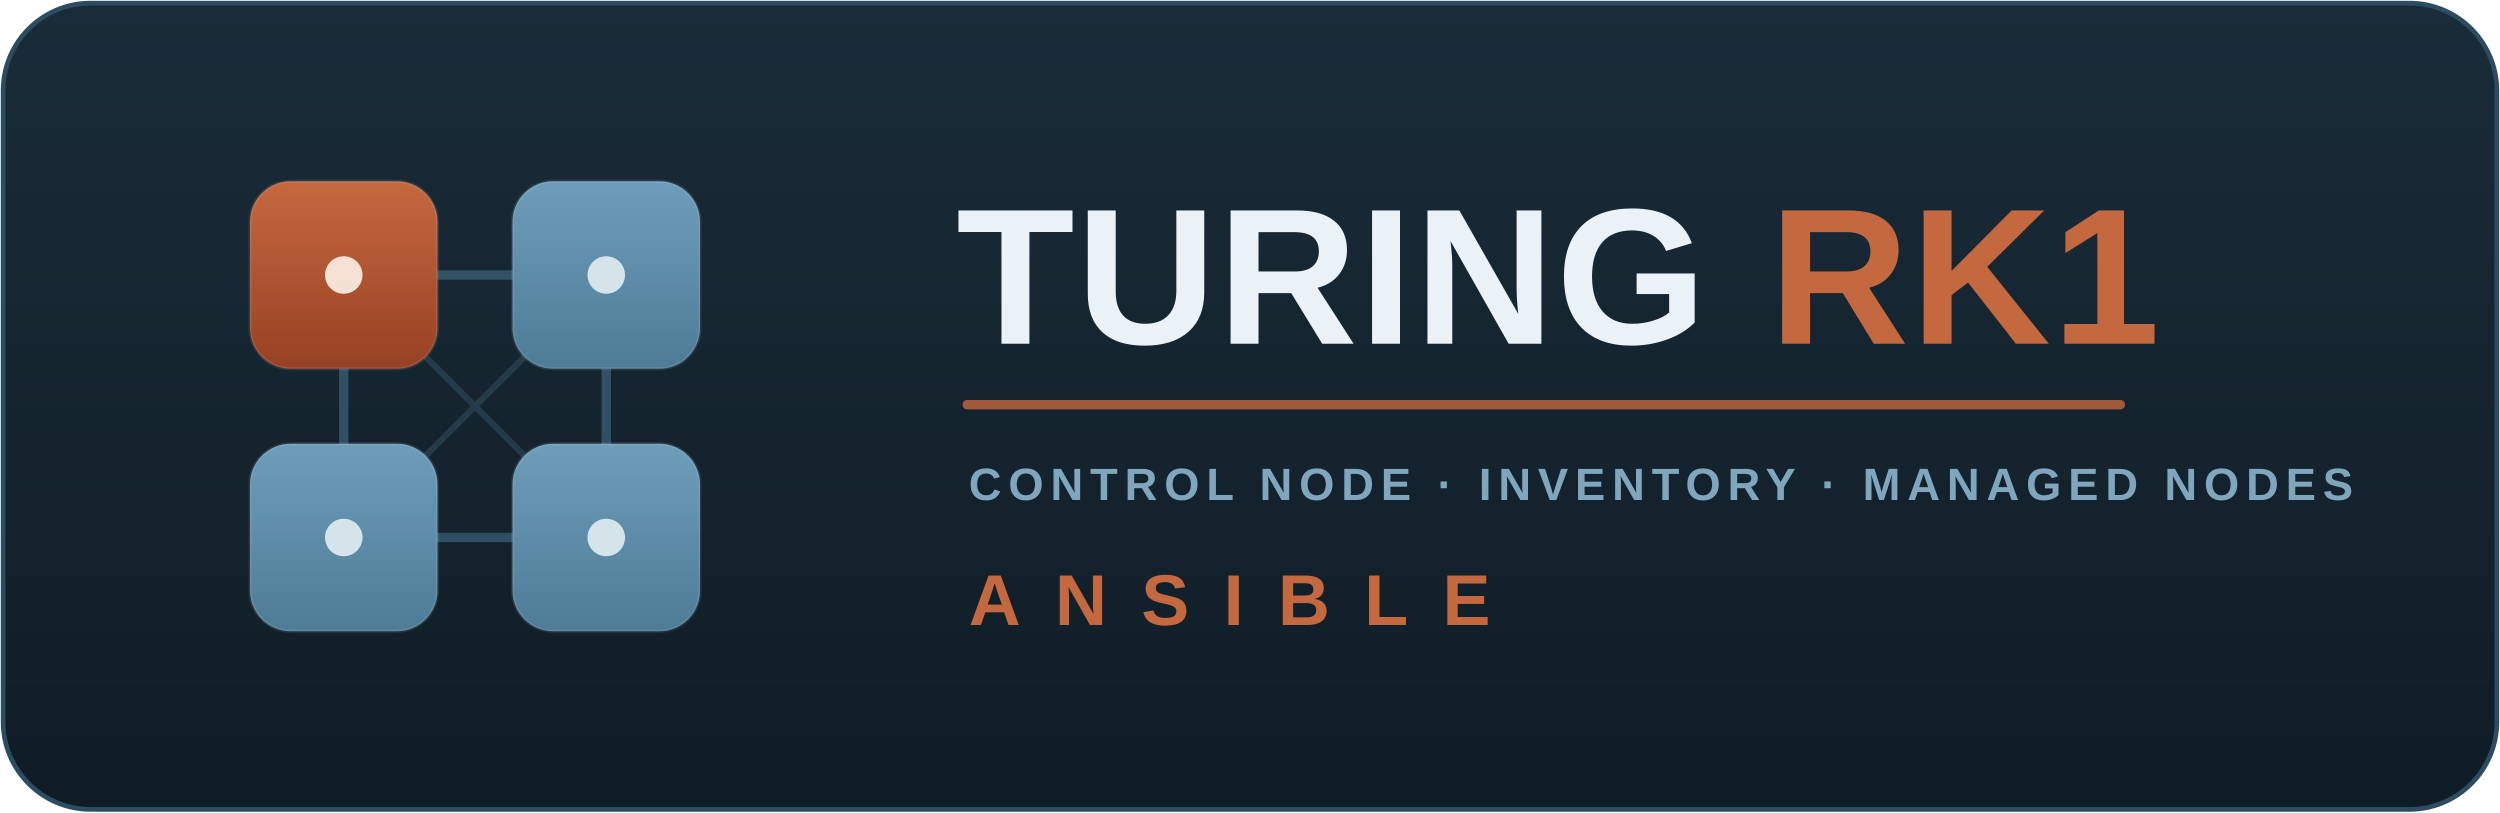
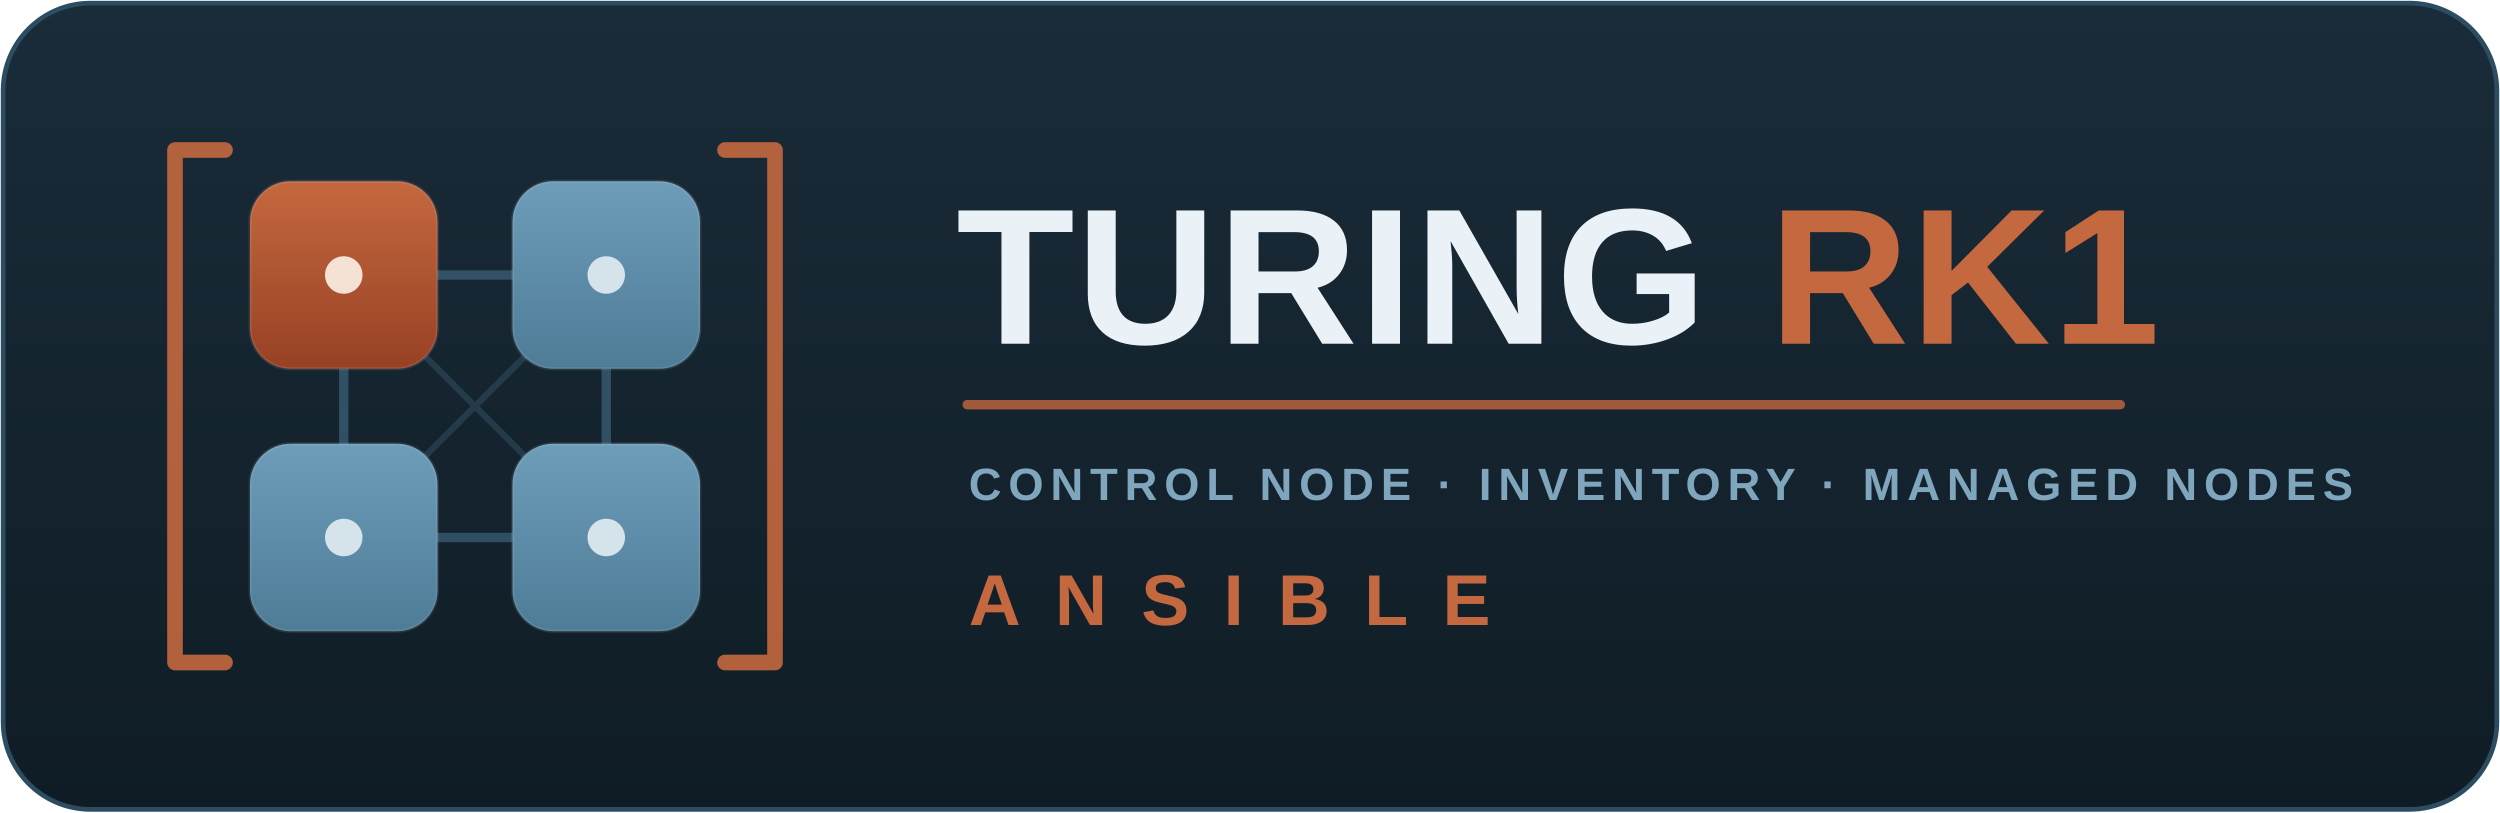
<svg xmlns="http://www.w3.org/2000/svg" viewBox="0 0 800 260" width="800" height="260" role="img" aria-label="Turing RK1 Ansible — Control Node, Inventory, Managed Nodes">
  <defs>
    <linearGradient id="bg" x1="0" y1="0" x2="0" y2="1">
      <stop offset="0" stop-color="#1A2C39" />
      <stop offset="1" stop-color="#0F1C25" />
    </linearGradient>
    <linearGradient id="node" x1="0" y1="0" x2="0" y2="1">
      <stop offset="0" stop-color="#6E9DBA" />
      <stop offset="1" stop-color="#4E7C97" />
    </linearGradient>
    <linearGradient id="cp" x1="0" y1="0" x2="0" y2="1">
      <stop offset="0" stop-color="#C4683F" />
      <stop offset="1" stop-color="#974124" />
    </linearGradient>
  </defs>
  <rect x="1" y="1" width="798" height="258" rx="28" fill="url(#bg)" stroke="#2C4C61" stroke-width="1.5" />
  <g transform="translate(80,58)">
+     <g stroke="#C4683F" stroke-width="5" fill="none" stroke-linecap="round" stroke-linejoin="round" opacity="0.9">
+       <path d="M -8 -10 H -24 V 154 H -8" />
+       <path d="M 152 -10 H 168 V 154 H 152" />
+     </g>
    <g stroke="#4E7C97" fill="none" stroke-linecap="round">
      <g opacity="0.5" stroke-width="3">
        <line x1="30" y1="30" x2="114" y2="30" />
        <line x1="30" y1="114" x2="114" y2="114" />
        <line x1="30" y1="30" x2="30" y2="114" />
        <line x1="114" y1="30" x2="114" y2="114" />
      </g>
      <g opacity="0.26" stroke-width="2">
        <line x1="30" y1="30" x2="114" y2="114" />
        <line x1="114" y1="30" x2="30" y2="114" />
      </g>
    </g>
    <g stroke="#EAF2F7" stroke-opacity="0.10" stroke-width="1">
      <rect x="0" y="0" width="60" height="60" rx="13" fill="url(#cp)" />
      <rect x="84" y="0" width="60" height="60" rx="13" fill="url(#node)" />
      <rect x="0" y="84" width="60" height="60" rx="13" fill="url(#node)" />
      <rect x="84" y="84" width="60" height="60" rx="13" fill="url(#node)" />
    </g>
    <g>
      <circle cx="30" cy="30" r="6" fill="#FBEEE3" opacity="0.92" />
      <circle cx="114" cy="30" r="6" fill="#EAF2F7" opacity="0.85" />
      <circle cx="30" cy="114" r="6" fill="#EAF2F7" opacity="0.85" />
      <circle cx="114" cy="114" r="6" fill="#EAF2F7" opacity="0.85" />
    </g>
  </g>
  <g font-family="'Segoe UI','SF Pro Display',system-ui,-apple-system,'Helvetica Neue',Arial,sans-serif">
    <text x="306" y="110" font-size="62" font-weight="800" letter-spacing="0.5" fill="#EAF2F7">TURING<tspan fill="#C4683F" dx="20">RK1</tspan>
    </text>
    <rect x="308" y="128" width="372" height="3" rx="1.5" fill="#C4683F" opacity="0.8" />
    <text x="310" y="160" font-size="14.5" font-weight="600" letter-spacing="2.2" fill="#7FA6BC">CONTROL NODE · INVENTORY · MANAGED NODES</text>
    <text x="310" y="200" font-size="23" font-weight="800" letter-spacing="11" fill="#C4683F">ANSIBLE</text>
  </g>
</svg>
